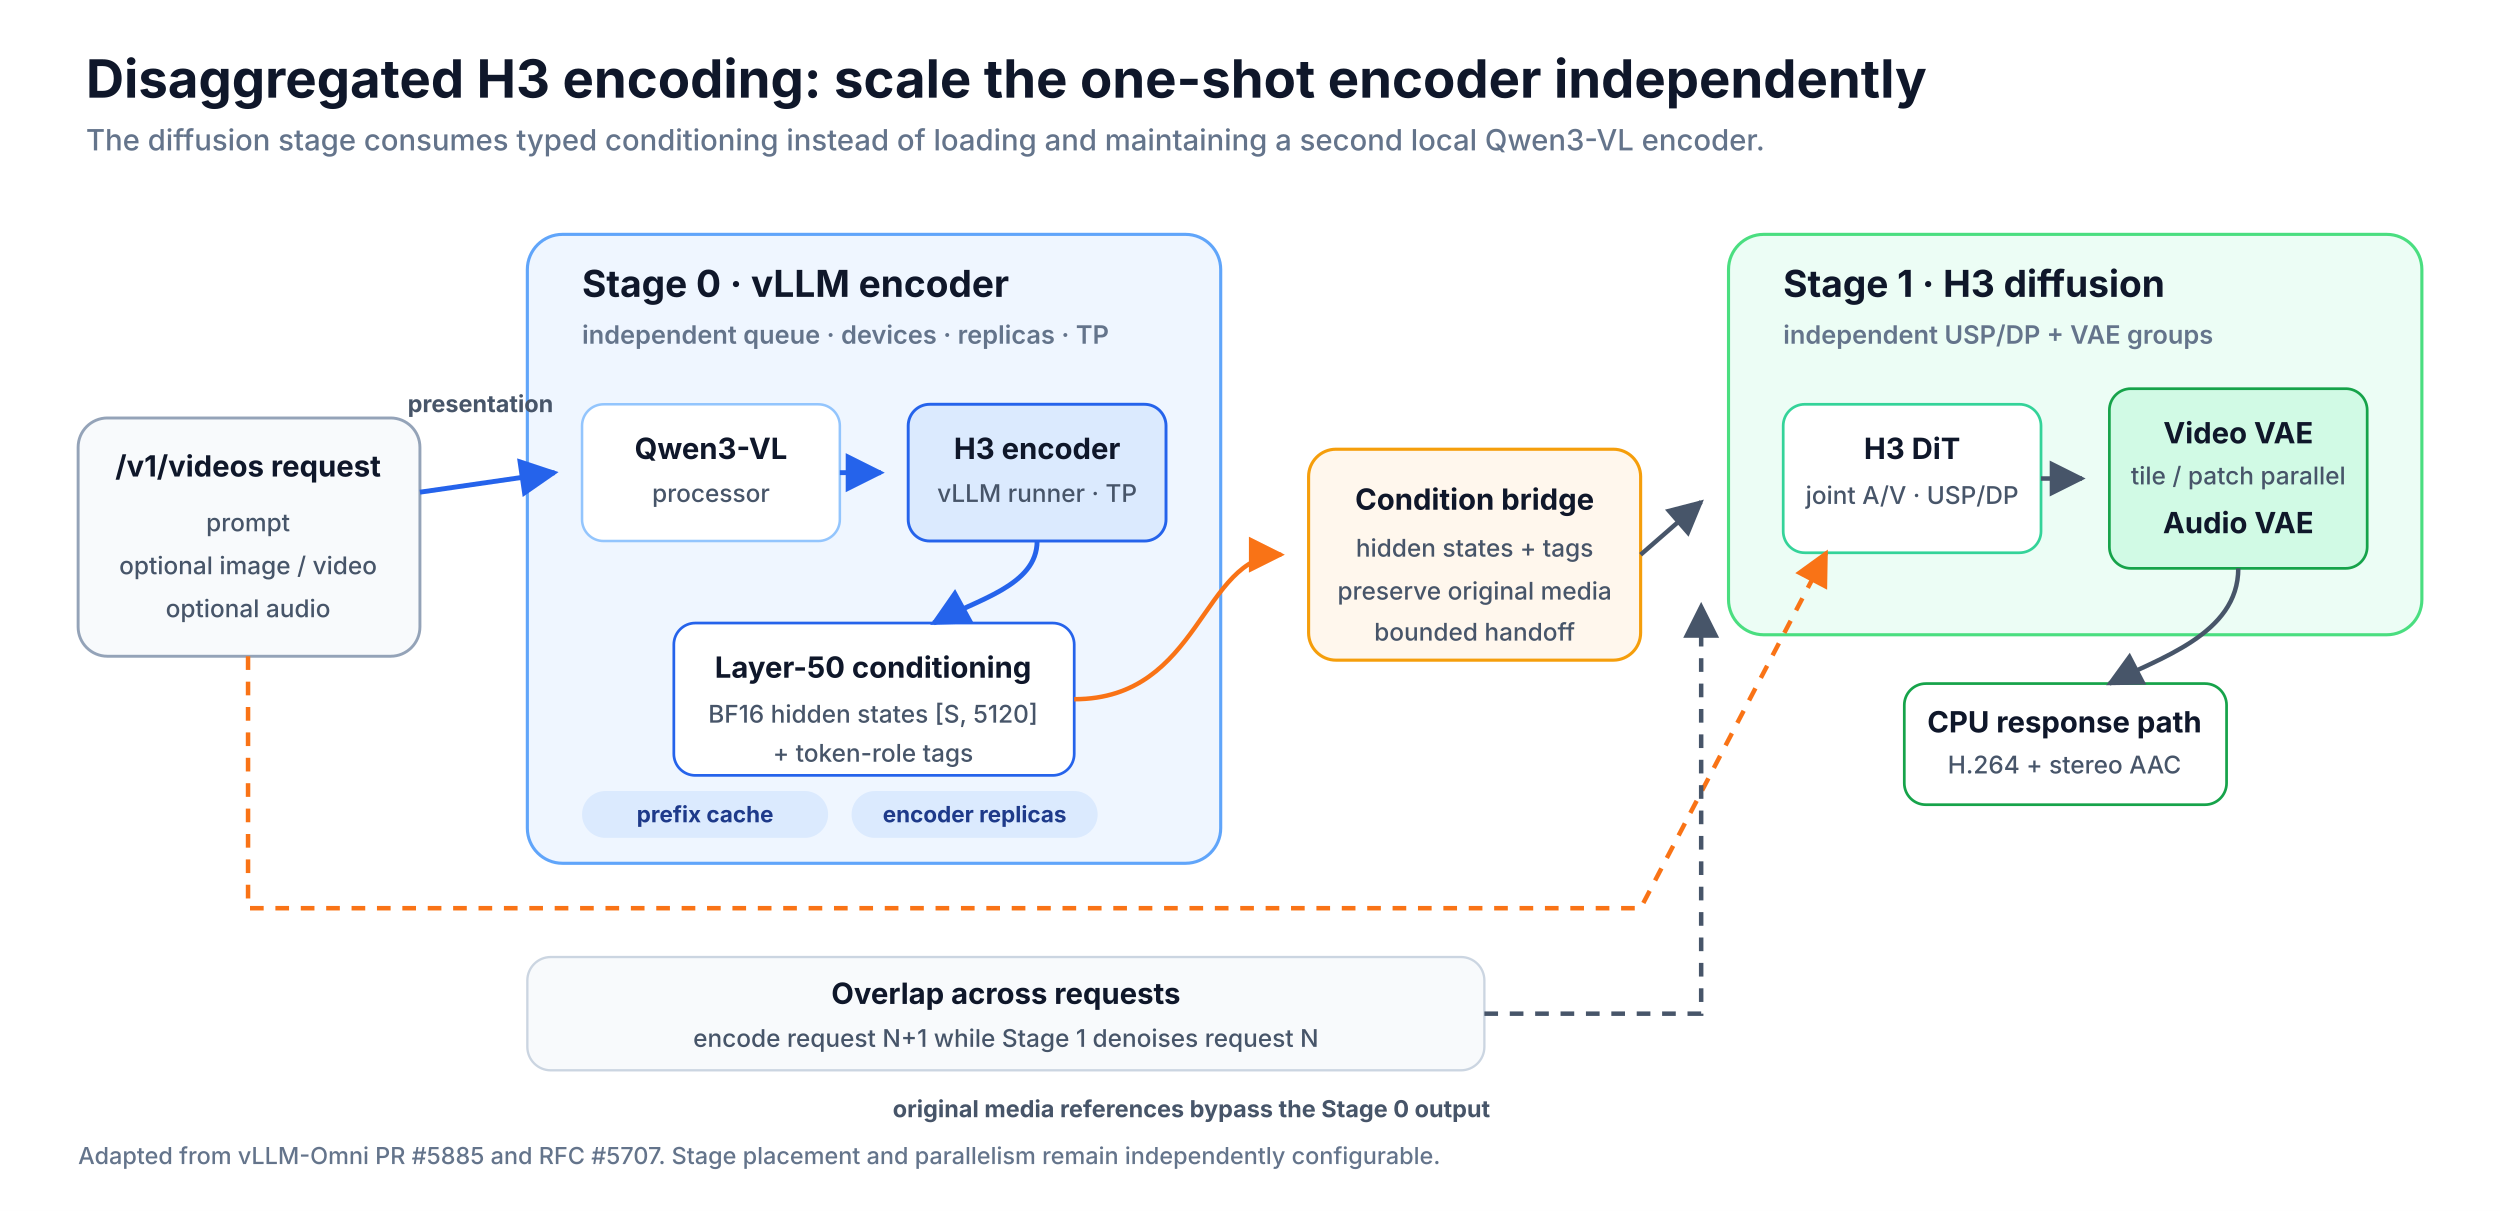
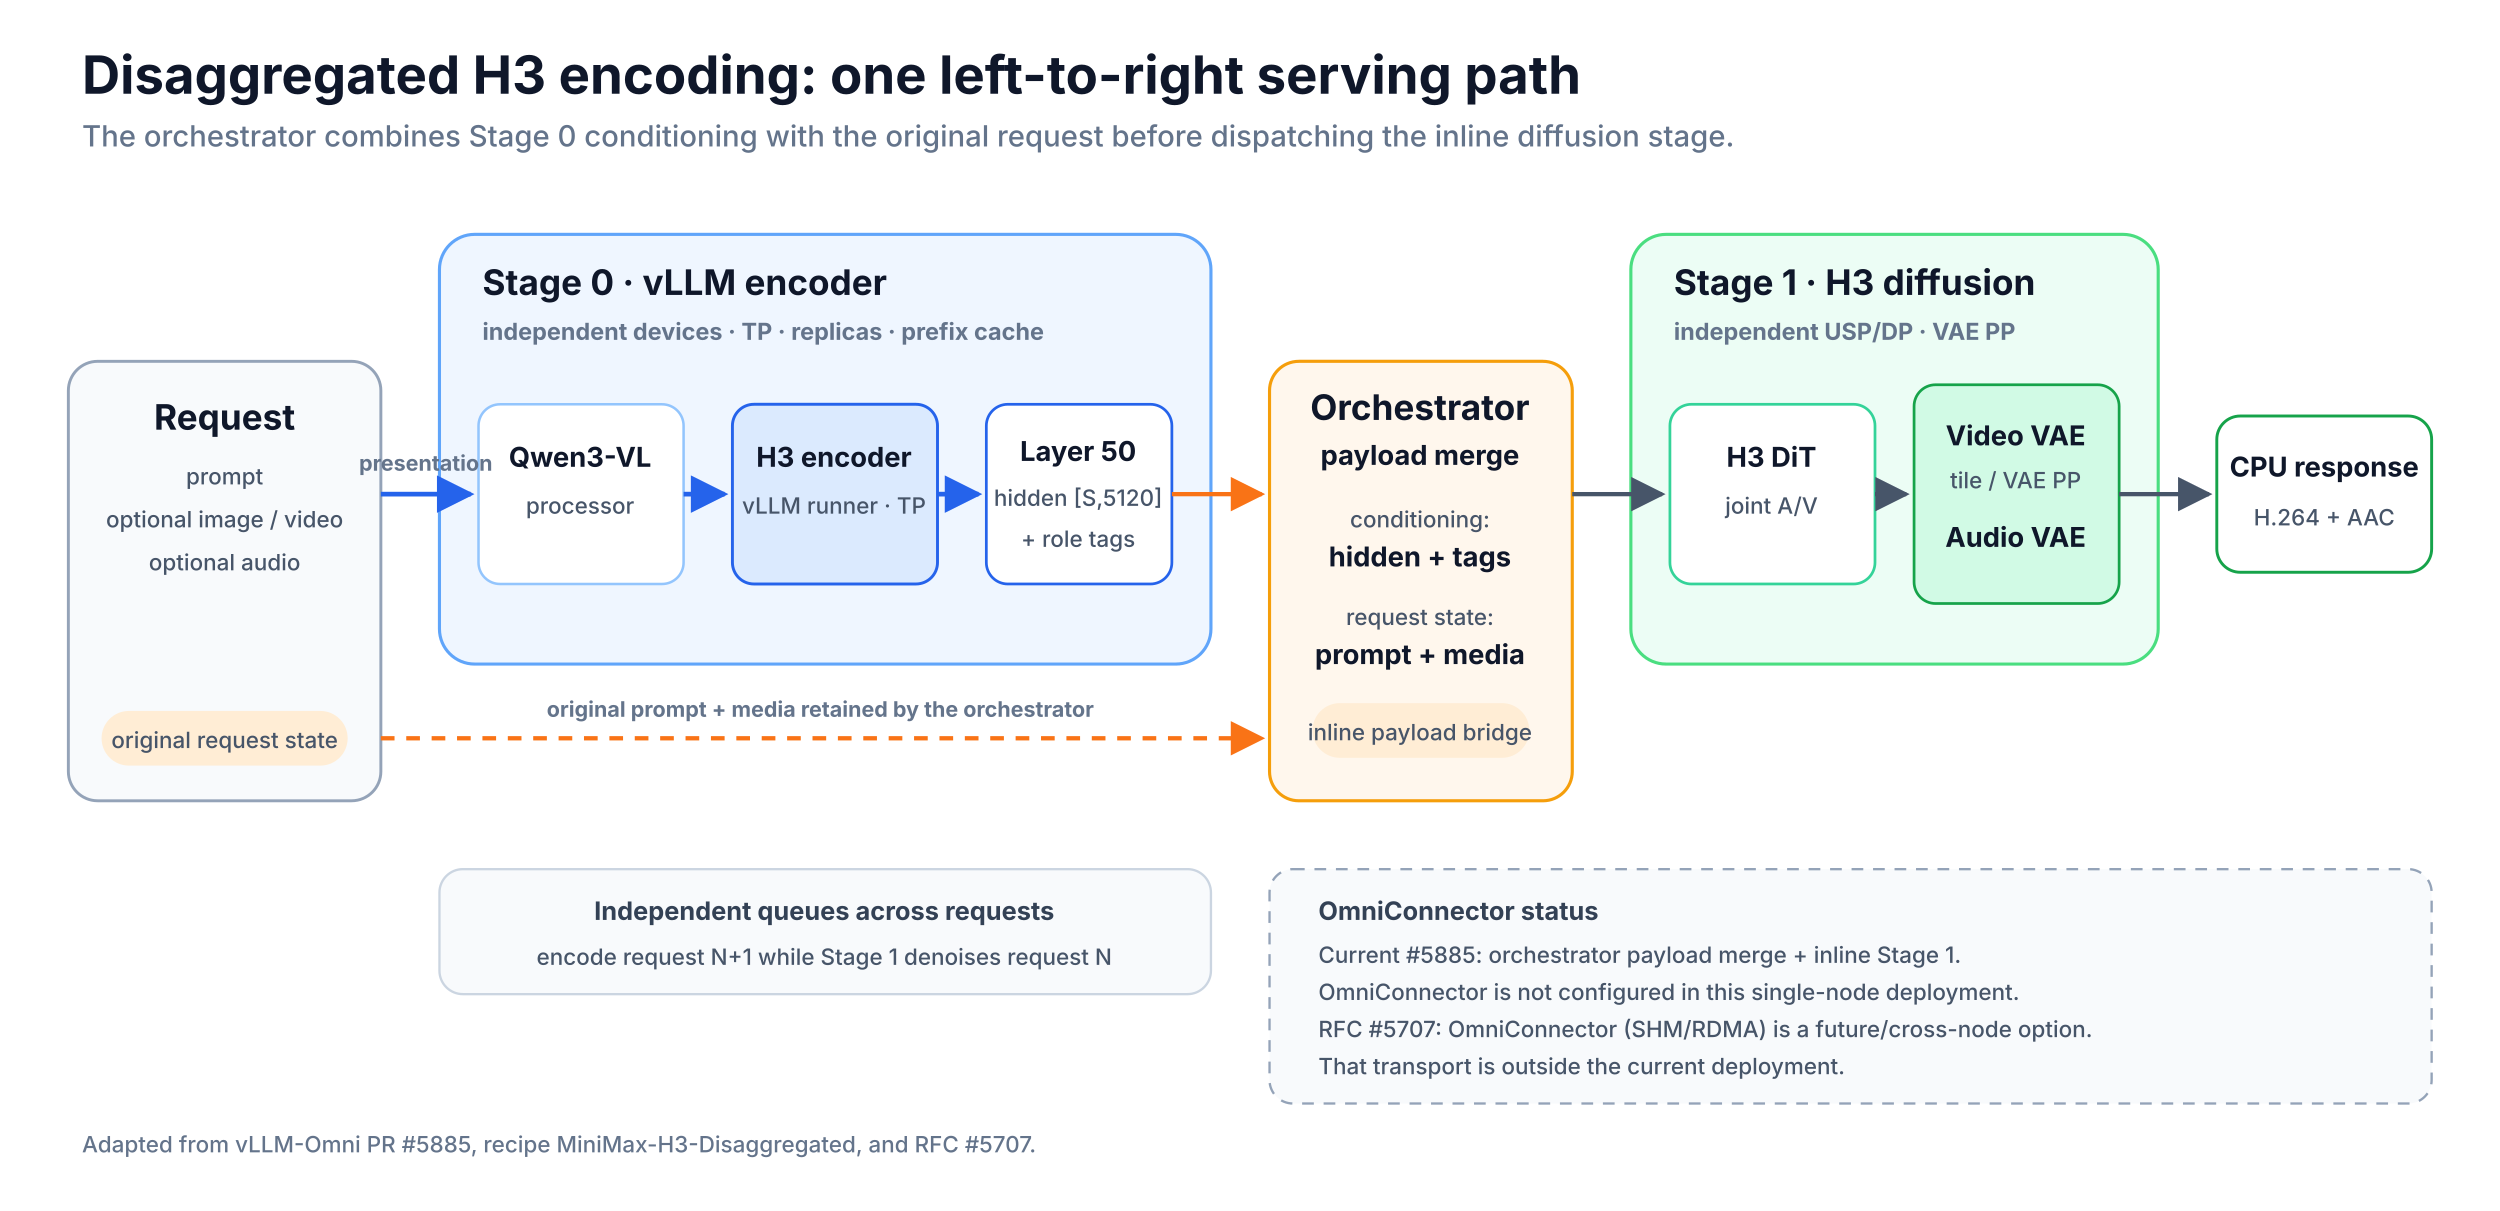
<svg xmlns="http://www.w3.org/2000/svg" width="1280" height="620" viewBox="0 0 1280 620" role="img" aria-labelledby="title desc">
  <defs>
    <marker id="arrow" viewBox="0 0 10 10" refX="9" refY="5" markerWidth="8" markerHeight="8" orient="auto">
      <path d="M 0 0 L 10 5 L 0 10 z" fill="#475569" />
    </marker>
    <marker id="arrowBlue" viewBox="0 0 10 10" refX="9" refY="5" markerWidth="8" markerHeight="8" orient="auto">
      <path d="M 0 0 L 10 5 L 0 10 z" fill="#2563eb" />
    </marker>
    <marker id="arrowOrange" viewBox="0 0 10 10" refX="9" refY="5" markerWidth="8" markerHeight="8" orient="auto">
      <path d="M 0 0 L 10 5 L 0 10 z" fill="#f97316" />
    </marker>
    <style>
      text { font-family: system-ui, -apple-system, "Segoe UI", sans-serif; }
      .title { font-size: 27px; font-weight: 750; fill: #0f172a; }
      .subtitle { font-size: 15px; font-weight: 500; fill: #64748b; }
-       .stage-title { font-size: 19px; font-weight: 750; fill: #0f172a; }
-       .stage-sub { font-size: 13px; font-weight: 600; fill: #64748b; }
-       .node-title { font-size: 15px; font-weight: 720; fill: #0f172a; }
-       .node-sub { font-size: 12.5px; font-weight: 500; fill: #475569; }
-       .badge { font-size: 11.5px; font-weight: 700; fill: #1e3a8a; }
-       .arrow-label { font-size: 12px; font-weight: 650; fill: #475569; }
-       .foot { font-size: 12px; font-weight: 550; fill: #64748b; }
-       .arrow { stroke: #475569; stroke-width: 2.3; fill: none; marker-end: url(#arrow); }
-       .arrow-blue { stroke: #2563eb; stroke-width: 2.5; fill: none; marker-end: url(#arrowBlue); }
-       .arrow-orange { stroke: #f97316; stroke-width: 2.3; fill: none; marker-end: url(#arrowOrange); }
+       .stage-title { font-size: 18px; font-weight: 750; fill: #0f172a; }
+       .stage-sub { font-size: 12px; font-weight: 650; fill: #64748b; }
+       .node-title { font-size: 14px; font-weight: 720; fill: #0f172a; }
+       .node-sub { font-size: 11.5px; font-weight: 500; fill: #475569; }
+       .badge { font-size: 11px; font-weight: 700; fill: #1e3a8a; }
+       .arrow-label { font-size: 11px; font-weight: 700; fill: #64748b; }
+       .note-title { font-size: 13px; font-weight: 750; fill: #334155; }
+       .note-sub { font-size: 11.5px; font-weight: 550; fill: #475569; }
+       .foot { font-size: 11.5px; font-weight: 550; fill: #64748b; }
+       .arrow { stroke: #475569; stroke-width: 2.2; fill: none; marker-end: url(#arrow); }
+       .arrow-blue { stroke: #2563eb; stroke-width: 2.4; fill: none; marker-end: url(#arrowBlue); }
+       .arrow-orange { stroke: #f97316; stroke-width: 2.2; fill: none; marker-end: url(#arrowOrange); }
      .dash { stroke-dasharray: 7 6; }
    </style>
  </defs>
  <rect width="1280" height="620" fill="#ffffff" />
-   <text x="44" y="50" class="title">Disaggregated H3 encoding: scale the one-shot encoder independently</text>
-   <text x="44" y="77" class="subtitle">The diffusion stage consumes typed conditioning instead of loading and maintaining a second local Qwen3-VL encoder.</text>
-   <rect x="40" y="214" width="175" height="122" rx="15" fill="#f8fafc" stroke="#94a3b8" stroke-width="1.5" />
-   <text x="127" y="244" text-anchor="middle" class="node-title">/v1/videos request</text>
-   <text x="127" y="272" text-anchor="middle" class="node-sub">prompt</text>
-   <text x="127" y="294" text-anchor="middle" class="node-sub">optional image / video</text>
-   <text x="127" y="316" text-anchor="middle" class="node-sub">optional audio</text>
-   <rect x="270" y="120" width="355" height="322" rx="18" fill="#eff6ff" stroke="#60a5fa" stroke-width="1.6" />
-   <text x="298" y="152" class="stage-title">Stage 0 · vLLM encoder</text>
-   <text x="298" y="176" class="stage-sub">independent queue · devices · replicas · TP</text>
-   <rect x="298" y="207" width="132" height="70" rx="11" fill="#ffffff" stroke="#93c5fd" stroke-width="1.3" />
-   <text x="364" y="235" text-anchor="middle" class="node-title">Qwen3-VL</text>
-   <text x="364" y="257" text-anchor="middle" class="node-sub">processor</text>
-   <rect x="465" y="207" width="132" height="70" rx="11" fill="#dbeafe" stroke="#2563eb" stroke-width="1.5" />
-   <text x="531" y="235" text-anchor="middle" class="node-title">H3 encoder</text>
-   <text x="531" y="257" text-anchor="middle" class="node-sub">vLLM runner · TP</text>
-   <path class="arrow-blue" d="M 430 242 L 451 242" />
-   <rect x="345" y="319" width="205" height="78" rx="11" fill="#ffffff" stroke="#2563eb" stroke-width="1.4" />
-   <text x="447" y="347" text-anchor="middle" class="node-title">Layer-50 conditioning</text>
-   <text x="447" y="370" text-anchor="middle" class="node-sub">BF16 hidden states [S, 5120]</text>
-   <text x="447" y="390" text-anchor="middle" class="node-sub">+ token-role tags</text>
-   <path class="arrow-blue" d="M 531 277 C 531 300, 500 307, 478 319" />
-   <rect x="298" y="405" width="126" height="24" rx="12" fill="#dbeafe" />
-   <text x="361" y="421" text-anchor="middle" class="badge">prefix cache</text>
-   <rect x="436" y="405" width="126" height="24" rx="12" fill="#dbeafe" />
-   <text x="499" y="421" text-anchor="middle" class="badge">encoder replicas</text>
-   <rect x="670" y="230" width="170" height="108" rx="14" fill="#fff7ed" stroke="#f59e0b" stroke-width="1.6" />
-   <text x="755" y="261" text-anchor="middle" class="node-title">Condition bridge</text>
-   <text x="755" y="285" text-anchor="middle" class="node-sub">hidden states + tags</text>
-   <text x="755" y="307" text-anchor="middle" class="node-sub">preserve original media</text>
-   <text x="755" y="328" text-anchor="middle" class="node-sub">bounded handoff</text>
-   <path class="arrow-orange" d="M 550 358 C 615 358, 615 284, 656 284" />
-   <rect x="885" y="120" width="355" height="205" rx="18" fill="#ecfdf5" stroke="#4ade80" stroke-width="1.6" />
-   <text x="913" y="152" class="stage-title">Stage 1 · H3 diffusion</text>
-   <text x="913" y="176" class="stage-sub">independent USP/DP + VAE groups</text>
-   <rect x="913" y="207" width="132" height="76" rx="11" fill="#ffffff" stroke="#34d399" stroke-width="1.4" />
-   <text x="979" y="235" text-anchor="middle" class="node-title">H3 DiT</text>
-   <text x="979" y="258" text-anchor="middle" class="node-sub">joint A/V · USP/DP</text>
-   <rect x="1080" y="199" width="132" height="92" rx="11" fill="#d1fae5" stroke="#16a34a" stroke-width="1.4" />
-   <text x="1146" y="227" text-anchor="middle" class="node-title">Video VAE</text>
-   <text x="1146" y="248" text-anchor="middle" class="node-sub">tile / patch parallel</text>
-   <text x="1146" y="273" text-anchor="middle" class="node-title">Audio VAE</text>
-   <path class="arrow" d="M 1045 245 L 1066 245" />
-   <path class="arrow" d="M 840 284 L 871 257" />
-   <rect x="975" y="350" width="165" height="62" rx="11" fill="#ffffff" stroke="#16a34a" stroke-width="1.4" />
-   <text x="1057" y="375" text-anchor="middle" class="node-title">CPU response path</text>
-   <text x="1057" y="396" text-anchor="middle" class="node-sub">H.264 + stereo AAC</text>
-   <path class="arrow" d="M 1146 291 C 1146 325, 1105 337, 1080 350" />
-   <path class="arrow-blue" d="M 215 252 L 284 242" />
-   <text x="246" y="211" text-anchor="middle" class="arrow-label">presentation</text>
-   <path class="arrow-orange dash" d="M 127 336 L 127 465 L 840 465 L 935 283" />
-   <text x="610" y="572" text-anchor="middle" class="arrow-label">original media references bypass the Stage 0 output</text>
-   <rect x="270" y="490" width="490" height="58" rx="12" fill="#f8fafc" stroke="#cbd5e1" stroke-width="1.2" />
-   <text x="515" y="514" text-anchor="middle" class="node-title">Overlap across requests</text>
-   <text x="515" y="536" text-anchor="middle" class="node-sub">encode request N+1 while Stage 1 denoises request N</text>
-   <path class="arrow dash" d="M 760 519 L 871 519 L 871 310" />
-   <text x="40" y="596" class="foot">Adapted from vLLM-Omni PR #5885 and RFC #5707. Stage placement and parallelism remain independently configurable.</text>
+   <text x="42" y="48" class="title">Disaggregated H3 encoding: one left-to-right serving path</text>
+   <text x="42" y="75" class="subtitle">The orchestrator combines Stage 0 conditioning with the original request before dispatching the inline diffusion stage.</text>
+   <rect x="35" y="185" width="160" height="225" rx="15" fill="#f8fafc" stroke="#94a3b8" stroke-width="1.5" />
+   <text x="115" y="220" text-anchor="middle" class="stage-title">Request</text>
+   <text x="115" y="248" text-anchor="middle" class="node-sub">prompt</text>
+   <text x="115" y="270" text-anchor="middle" class="node-sub">optional image / video</text>
+   <text x="115" y="292" text-anchor="middle" class="node-sub">optional audio</text>
+   <rect x="52" y="364" width="126" height="28" rx="14" fill="#ffedd5" />
+   <text x="115" y="383" text-anchor="middle" class="node-sub">original request state</text>
+   <rect x="225" y="120" width="395" height="220" rx="18" fill="#eff6ff" stroke="#60a5fa" stroke-width="1.6" />
+   <text x="247" y="151" class="stage-title">Stage 0 · vLLM encoder</text>
+   <text x="247" y="174" class="stage-sub">independent devices · TP · replicas · prefix cache</text>
+   <rect x="245" y="207" width="105" height="92" rx="11" fill="#ffffff" stroke="#93c5fd" stroke-width="1.3" />
+   <text x="297" y="239" text-anchor="middle" class="node-title">Qwen3-VL</text>
+   <text x="297" y="263" text-anchor="middle" class="node-sub">processor</text>
+   <rect x="375" y="207" width="105" height="92" rx="11" fill="#dbeafe" stroke="#2563eb" stroke-width="1.5" />
+   <text x="427" y="239" text-anchor="middle" class="node-title">H3 encoder</text>
+   <text x="427" y="263" text-anchor="middle" class="node-sub">vLLM runner · TP</text>
+   <rect x="505" y="207" width="95" height="92" rx="11" fill="#ffffff" stroke="#2563eb" stroke-width="1.4" />
+   <text x="552" y="236" text-anchor="middle" class="node-title">Layer 50</text>
+   <text x="552" y="259" text-anchor="middle" class="node-sub">hidden [S,5120]</text>
+   <text x="552" y="280" text-anchor="middle" class="node-sub">+ role tags</text>
+   <rect x="650" y="185" width="155" height="225" rx="15" fill="#fff7ed" stroke="#f59e0b" stroke-width="1.6" />
+   <text x="727" y="215" text-anchor="middle" class="stage-title">Orchestrator</text>
+   <text x="727" y="238" text-anchor="middle" class="node-title">payload merge</text>
+   <text x="727" y="270" text-anchor="middle" class="node-sub">conditioning:</text>
+   <text x="727" y="290" text-anchor="middle" class="node-title">hidden + tags</text>
+   <text x="727" y="320" text-anchor="middle" class="node-sub">request state:</text>
+   <text x="727" y="340" text-anchor="middle" class="node-title">prompt + media</text>
+   <rect x="672" y="360" width="111" height="28" rx="14" fill="#ffedd5" />
+   <text x="727" y="379" text-anchor="middle" class="node-sub">inline payload bridge</text>
+   <rect x="835" y="120" width="270" height="220" rx="18" fill="#ecfdf5" stroke="#4ade80" stroke-width="1.6" />
+   <text x="857" y="151" class="stage-title">Stage 1 · H3 diffusion</text>
+   <text x="857" y="174" class="stage-sub">independent USP/DP · VAE PP</text>
+   <rect x="855" y="207" width="105" height="92" rx="11" fill="#ffffff" stroke="#34d399" stroke-width="1.4" />
+   <text x="907" y="239" text-anchor="middle" class="node-title">H3 DiT</text>
+   <text x="907" y="263" text-anchor="middle" class="node-sub">joint A/V</text>
+   <rect x="980" y="197" width="105" height="112" rx="11" fill="#d1fae5" stroke="#16a34a" stroke-width="1.4" />
+   <text x="1032" y="228" text-anchor="middle" class="node-title">Video VAE</text>
+   <text x="1032" y="250" text-anchor="middle" class="node-sub">tile / VAE PP</text>
+   <text x="1032" y="280" text-anchor="middle" class="node-title">Audio VAE</text>
+   <rect x="1135" y="213" width="110" height="80" rx="12" fill="#ffffff" stroke="#16a34a" stroke-width="1.5" />
+   <text x="1190" y="244" text-anchor="middle" class="node-title">CPU response</text>
+   <text x="1190" y="269" text-anchor="middle" class="node-sub">H.264 + AAC</text>
+   <path class="arrow-blue" d="M 195 253 L 241 253" />
+   <text x="218" y="241" text-anchor="middle" class="arrow-label">presentation</text>
+   <path class="arrow-blue" d="M 350 253 L 371 253" />
+   <path class="arrow-blue" d="M 480 253 L 501 253" />
+   <path class="arrow-orange" d="M 600 253 L 646 253" />
+   <path class="arrow" d="M 805 253 L 851 253" />
+   <path class="arrow" d="M 960 253 L 976 253" />
+   <path class="arrow" d="M 1085 253 L 1131 253" />
+   <path class="arrow-orange dash" d="M 195 378 L 646 378" />
+   <text x="420" y="367" text-anchor="middle" class="arrow-label">original prompt + media retained by the orchestrator</text>
+   <rect x="225" y="445" width="395" height="64" rx="12" fill="#f8fafc" stroke="#cbd5e1" stroke-width="1.2" />
+   <text x="422" y="471" text-anchor="middle" class="note-title">Independent queues across requests</text>
+   <text x="422" y="494" text-anchor="middle" class="note-sub">encode request N+1 while Stage 1 denoises request N</text>
+   <rect x="650" y="445" width="595" height="120" rx="12" fill="#f8fafc" stroke="#94a3b8" stroke-width="1.2" stroke-dasharray="6 5" />
+   <text x="675" y="471" class="note-title">OmniConnector status</text>
+   <text x="675" y="493" class="note-sub">Current #5885: orchestrator payload merge + inline Stage 1.</text>
+   <text x="675" y="512" class="note-sub">OmniConnector is not configured in this single-node deployment.</text>
+   <text x="675" y="531" class="note-sub">RFC #5707: OmniConnector (SHM/RDMA) is a future/cross-node option.</text>
+   <text x="675" y="550" class="note-sub">That transport is outside the current deployment.</text>
+   <text x="42" y="590" class="foot">Adapted from vLLM-Omni PR #5885, recipe MiniMax-H3-Disaggregated, and RFC #5707.</text>
</svg>
